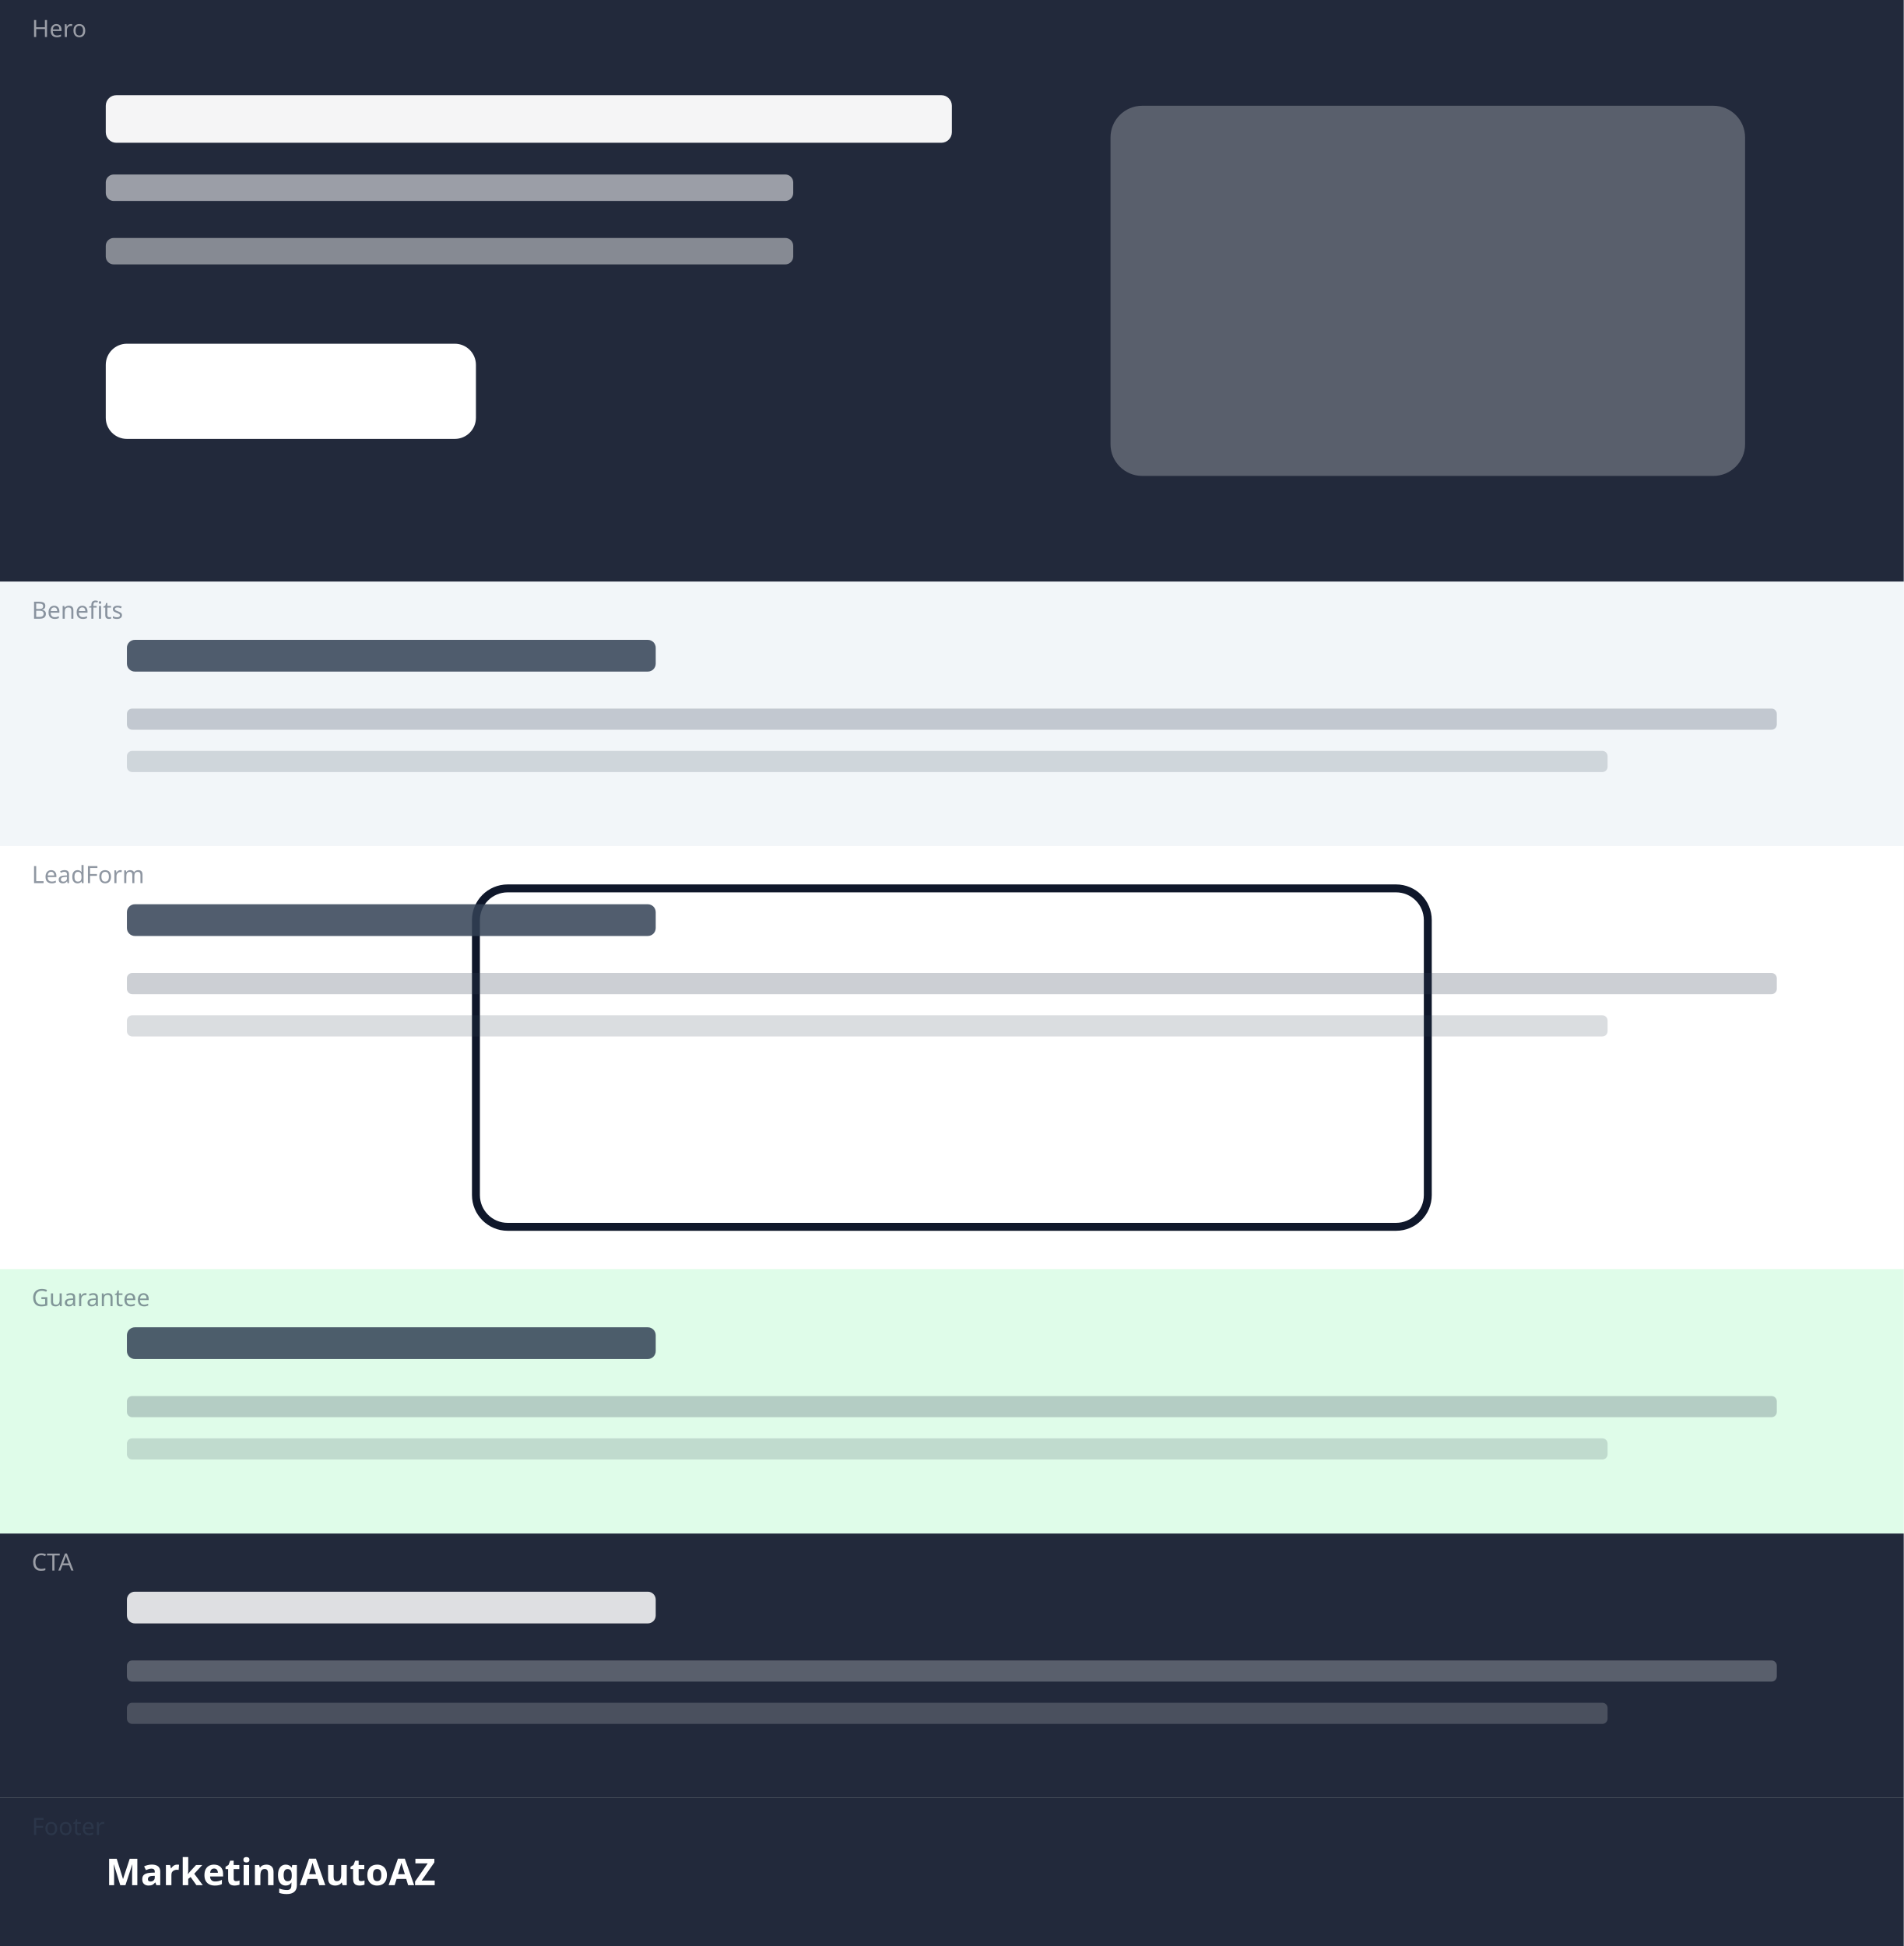
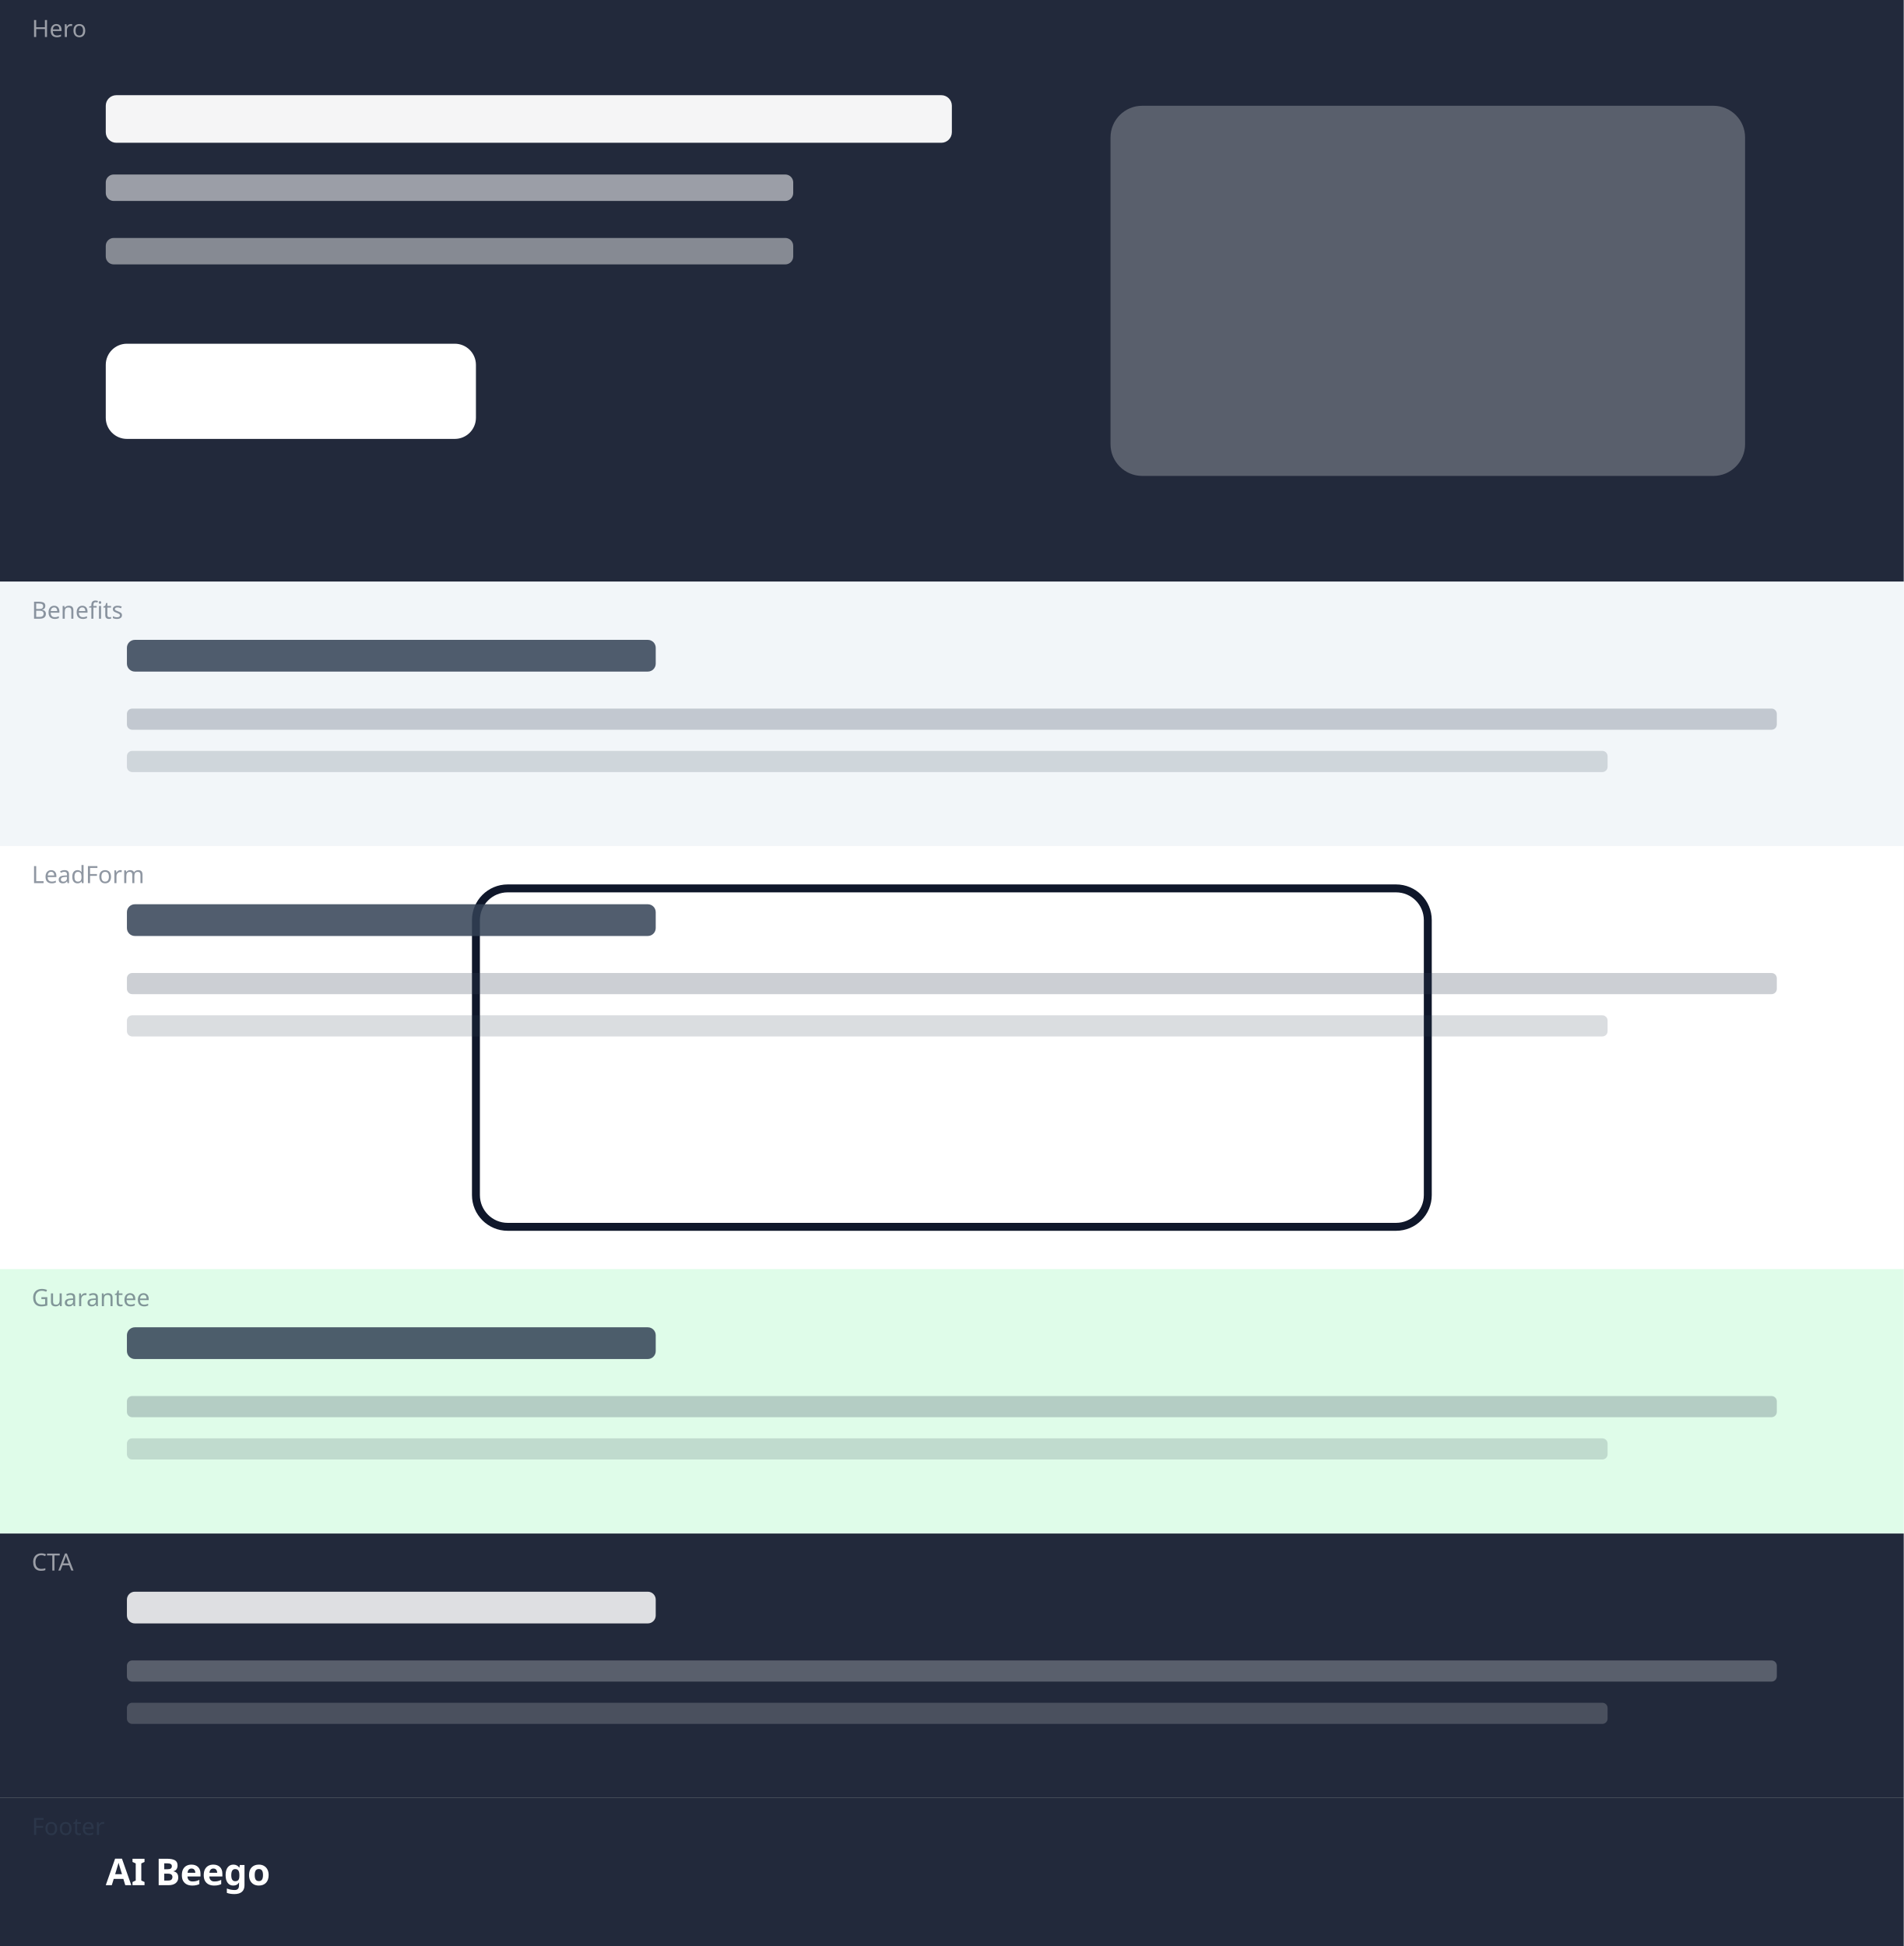
<svg xmlns="http://www.w3.org/2000/svg" width="720" height="736" viewBox="0 0 720 736" role="img" aria-label="Đăng ký Webinar · Minimal">
  <rect width="720" height="736" fill="#FFFFFF" />
  <rect x="0" y="0" width="720" height="220" fill="#0F172A" opacity="0.92" />
  <rect x="40" y="36" width="320" height="18" rx="4" fill="#FFFFFF" opacity="0.95" />
  <rect x="40" y="66" width="260" height="10" rx="3" fill="#FFFFFF" opacity="0.55" />
  <rect x="40" y="90" width="260" height="10" rx="3" fill="#FFFFFF" opacity="0.45" />
  <rect x="40" y="130" width="140" height="36" rx="8" fill="#FFFFFF" />
  <rect x="420" y="40" width="240" height="140" rx="12" fill="#FFFFFF" opacity="0.25" />
  <text x="12" y="14" fill="#FFFFFF" font-family="system-ui,sans-serif" font-size="9" opacity="0.55">Hero</text>
  <rect x="0" y="220" width="720" height="100" fill="#F1F5F9" opacity="0.92" />
  <rect x="48" y="242" width="200" height="12" rx="3" fill="#334155" opacity="0.85" />
  <rect x="48" y="268" width="624" height="8" rx="2" fill="#334155" opacity="0.25" />
  <rect x="48" y="284" width="560" height="8" rx="2" fill="#334155" opacity="0.18" />
  <text x="12" y="234" fill="#334155" font-family="system-ui,sans-serif" font-size="9" opacity="0.55">Benefits</text>
  <rect x="0" y="320" width="720" height="160" fill="#FFFFFF" opacity="1" />
  <rect x="180" y="336" width="360" height="128" rx="12" fill="#FFFFFF" stroke="#0F172A" stroke-width="3" />
  <rect x="48" y="342" width="200" height="12" rx="3" fill="#334155" opacity="0.85" />
  <rect x="48" y="368" width="624" height="8" rx="2" fill="#334155" opacity="0.25" />
  <rect x="48" y="384" width="560" height="8" rx="2" fill="#334155" opacity="0.18" />
  <text x="12" y="334" fill="#334155" font-family="system-ui,sans-serif" font-size="9" opacity="0.55">LeadForm</text>
  <rect x="0" y="480" width="720" height="100" fill="#DCFCE7" opacity="0.92" />
  <rect x="48" y="502" width="200" height="12" rx="3" fill="#334155" opacity="0.85" />
  <rect x="48" y="528" width="624" height="8" rx="2" fill="#334155" opacity="0.25" />
  <rect x="48" y="544" width="560" height="8" rx="2" fill="#334155" opacity="0.18" />
  <text x="12" y="494" fill="#334155" font-family="system-ui,sans-serif" font-size="9" opacity="0.55">Guarantee</text>
  <rect x="0" y="580" width="720" height="100" fill="#0F172A" opacity="0.92" />
  <rect x="48" y="602" width="200" height="12" rx="3" fill="#FFFFFF" opacity="0.85" />
  <rect x="48" y="628" width="624" height="8" rx="2" fill="#FFFFFF" opacity="0.25" />
  <rect x="48" y="644" width="560" height="8" rx="2" fill="#FFFFFF" opacity="0.18" />
  <text x="12" y="594" fill="#FFFFFF" font-family="system-ui,sans-serif" font-size="9" opacity="0.55">CTA</text>
  <rect x="0" y="680" width="720" height="56" fill="#0F172A" opacity="0.92" />
-   <text x="40" y="713" fill="#FFFFFF" font-family="system-ui,sans-serif" font-size="14" font-weight="700">MarketingAutoAZ</text>
+   <text x="40" y="713" fill="#FFFFFF" font-family="system-ui,sans-serif" font-size="14" font-weight="700">AI Beego</text>
  <text x="12" y="694" fill="#334155" font-family="system-ui,sans-serif" font-size="9" opacity="0.55">Footer</text>
</svg>
